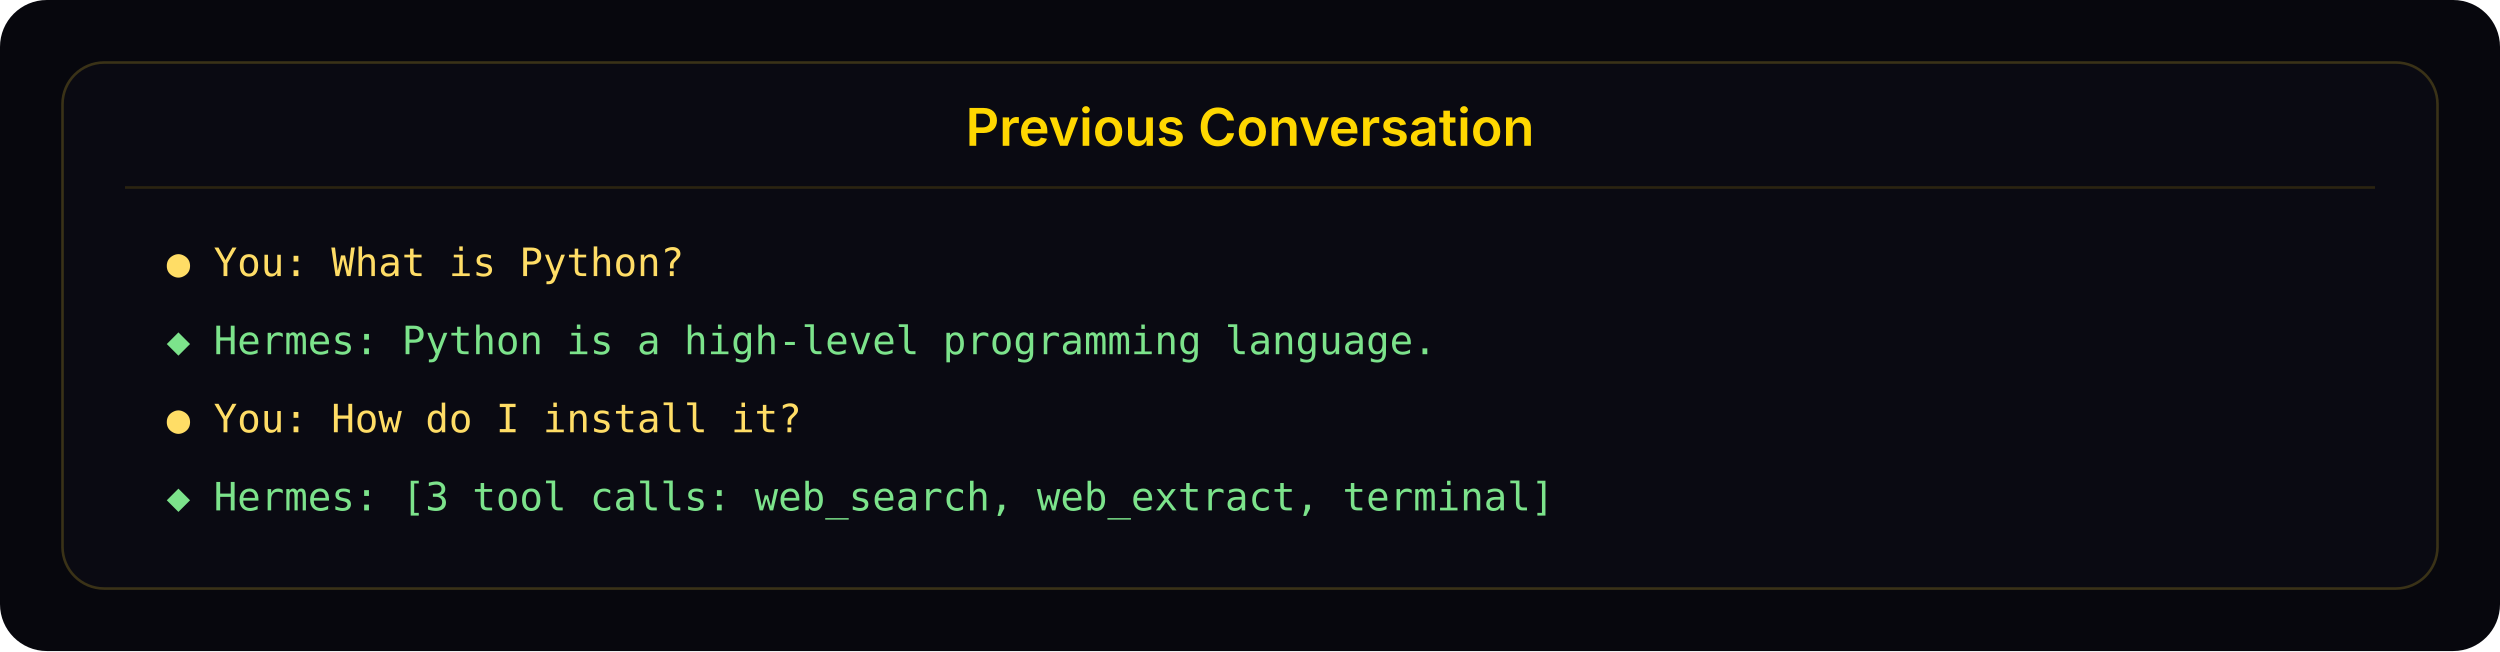
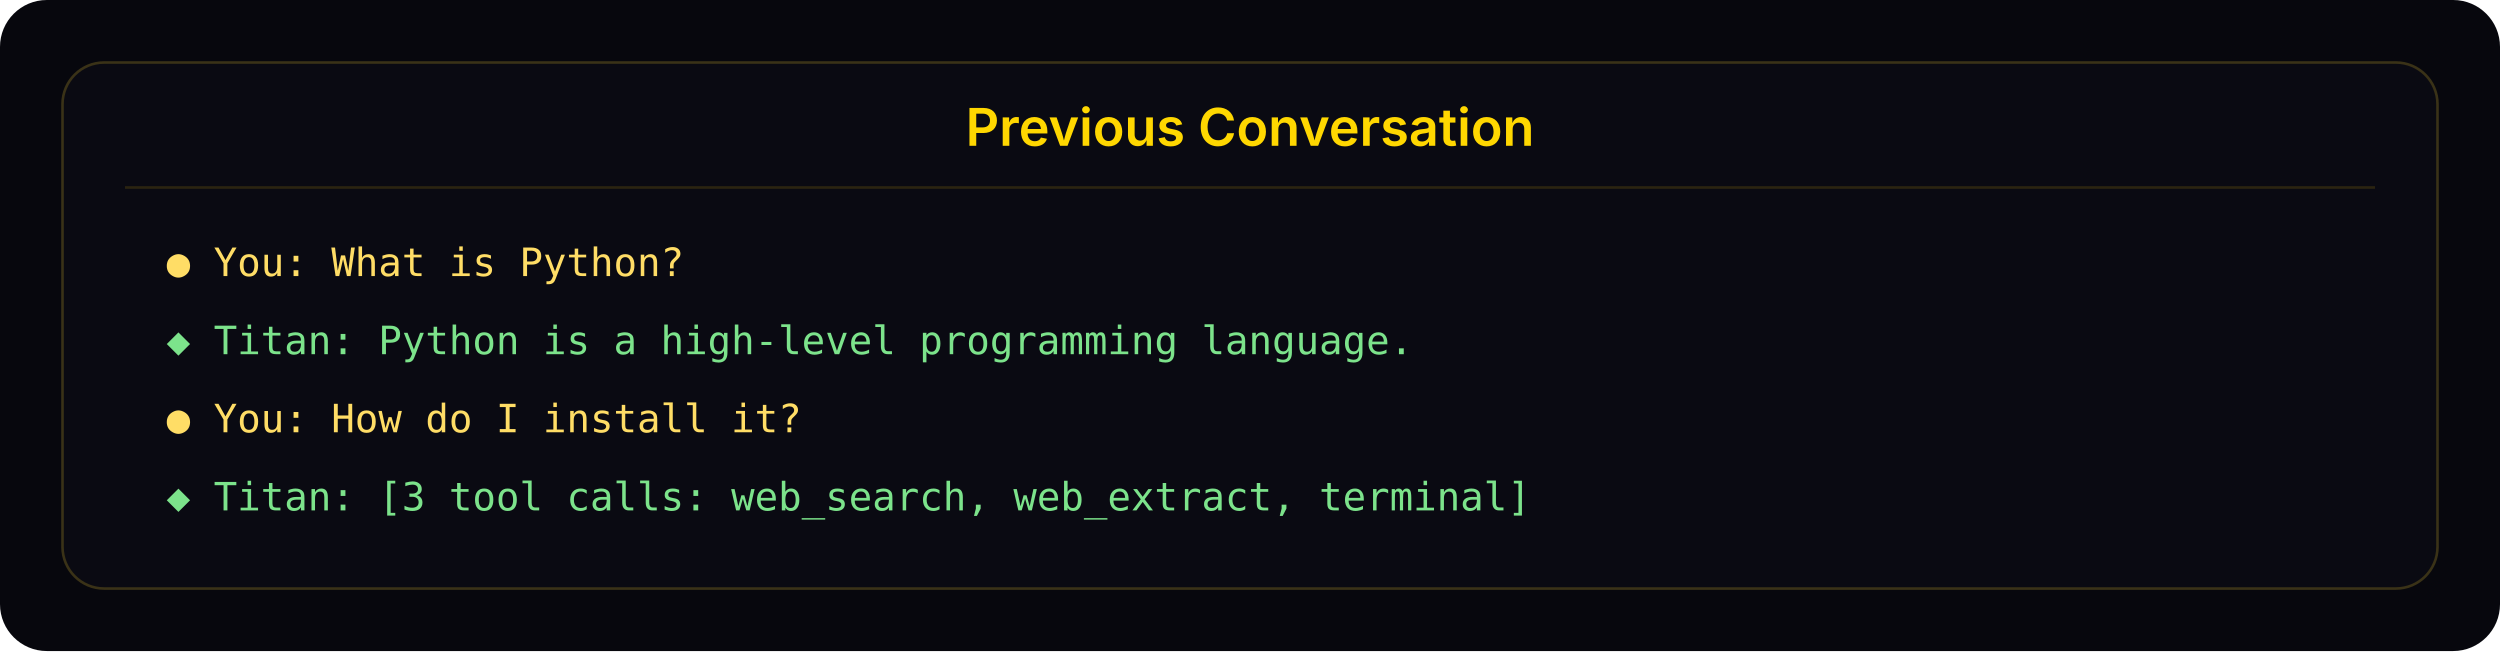
<svg xmlns="http://www.w3.org/2000/svg" width="960" height="250" viewBox="0 0 960 250" role="img" aria-labelledby="title desc">
  <rect width="960" height="250" rx="18" fill="#07070d" />
  <rect x="24" y="24" width="912" height="202" rx="16" fill="#0a0a12" stroke="#3a3217" />
  <text x="480" y="56" text-anchor="middle" fill="#ffd700" font-family="Inter, sans-serif" font-size="20" font-weight="600">Previous Conversation</text>
  <line x1="48" y1="72" x2="912" y2="72" stroke="#2b2410" />
  <text x="64" y="106" fill="#ffdd66" font-family="JetBrains Mono, monospace" font-size="15">● You: What is Python?</text>
-   <text x="64" y="136" fill="#7ce38b" font-family="JetBrains Mono, monospace" font-size="15">◆ Hermes: Python is a high-level programming language.</text>
+   <text x="64" y="136" fill="#7ce38b" font-family="JetBrains Mono, monospace" font-size="15">◆ Titan: Python is a high-level programming language.</text>
  <text x="64" y="166" fill="#ffdd66" font-family="JetBrains Mono, monospace" font-size="15">● You: How do I install it?</text>
-   <text x="64" y="196" fill="#7ce38b" font-family="JetBrains Mono, monospace" font-size="15">◆ Hermes: [3 tool calls: web_search, web_extract, terminal]</text>
+   <text x="64" y="196" fill="#7ce38b" font-family="JetBrains Mono, monospace" font-size="15">◆ Titan: [3 tool calls: web_search, web_extract, terminal]</text>
</svg>
